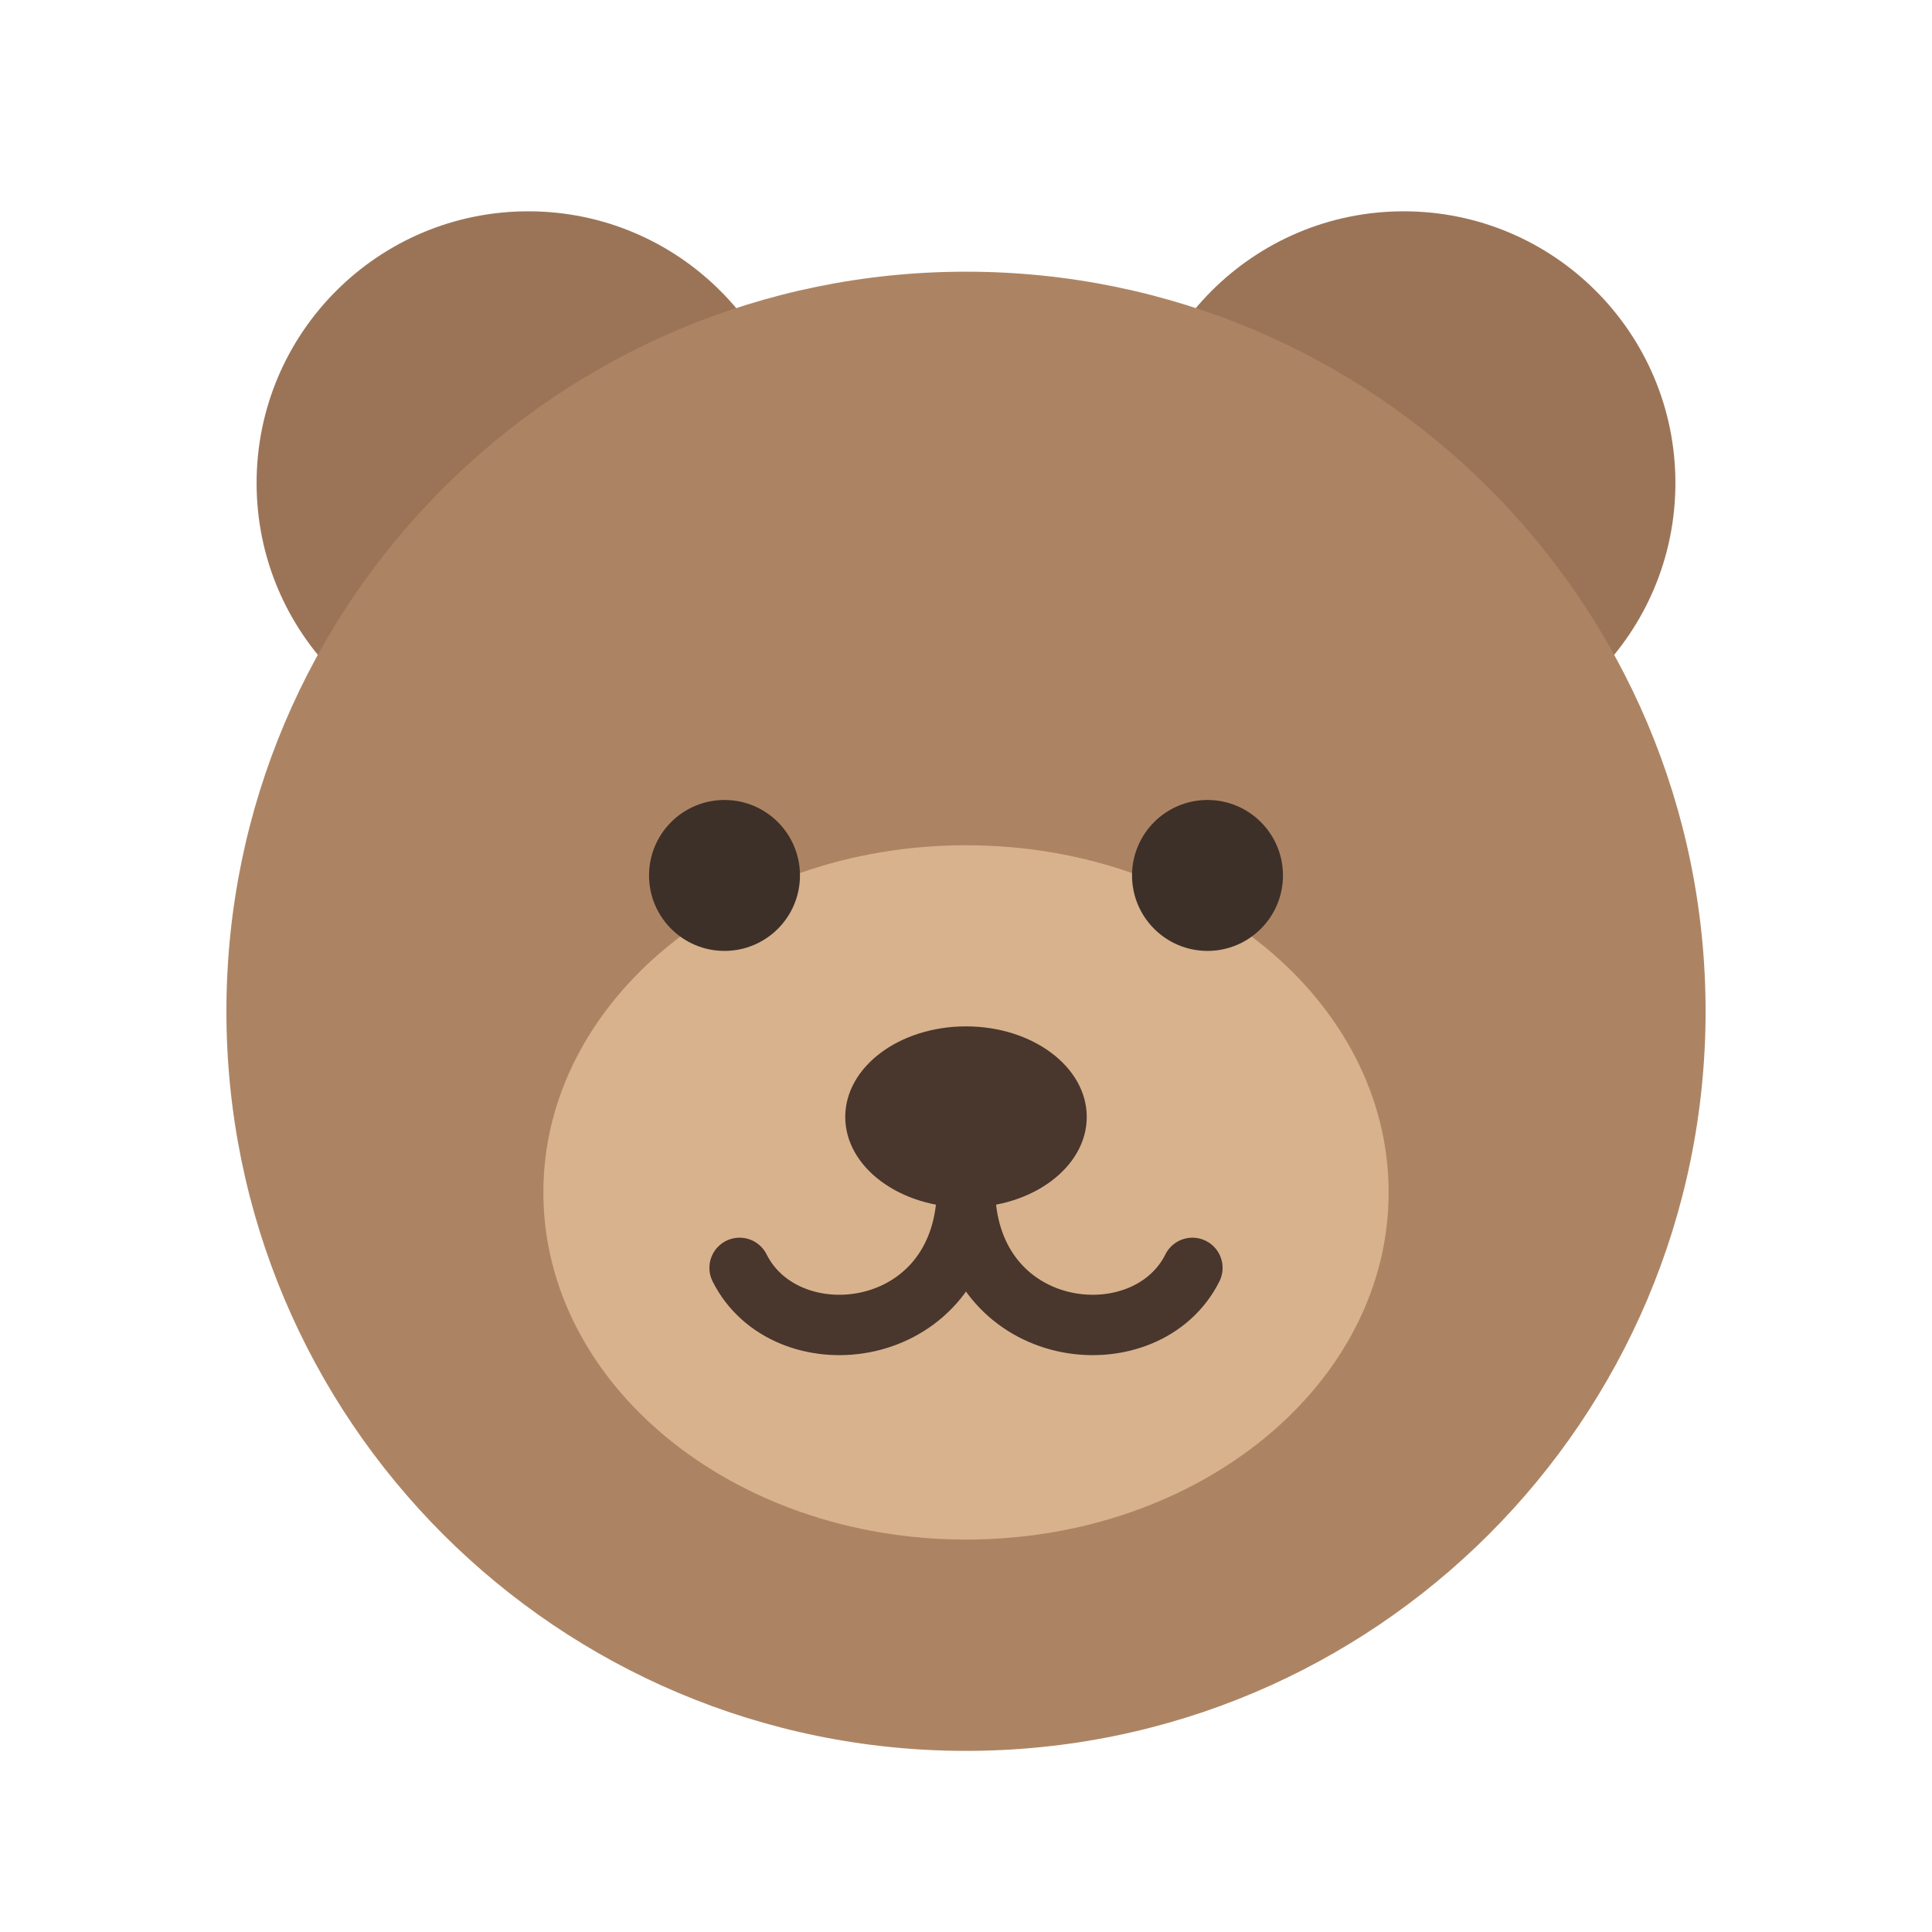
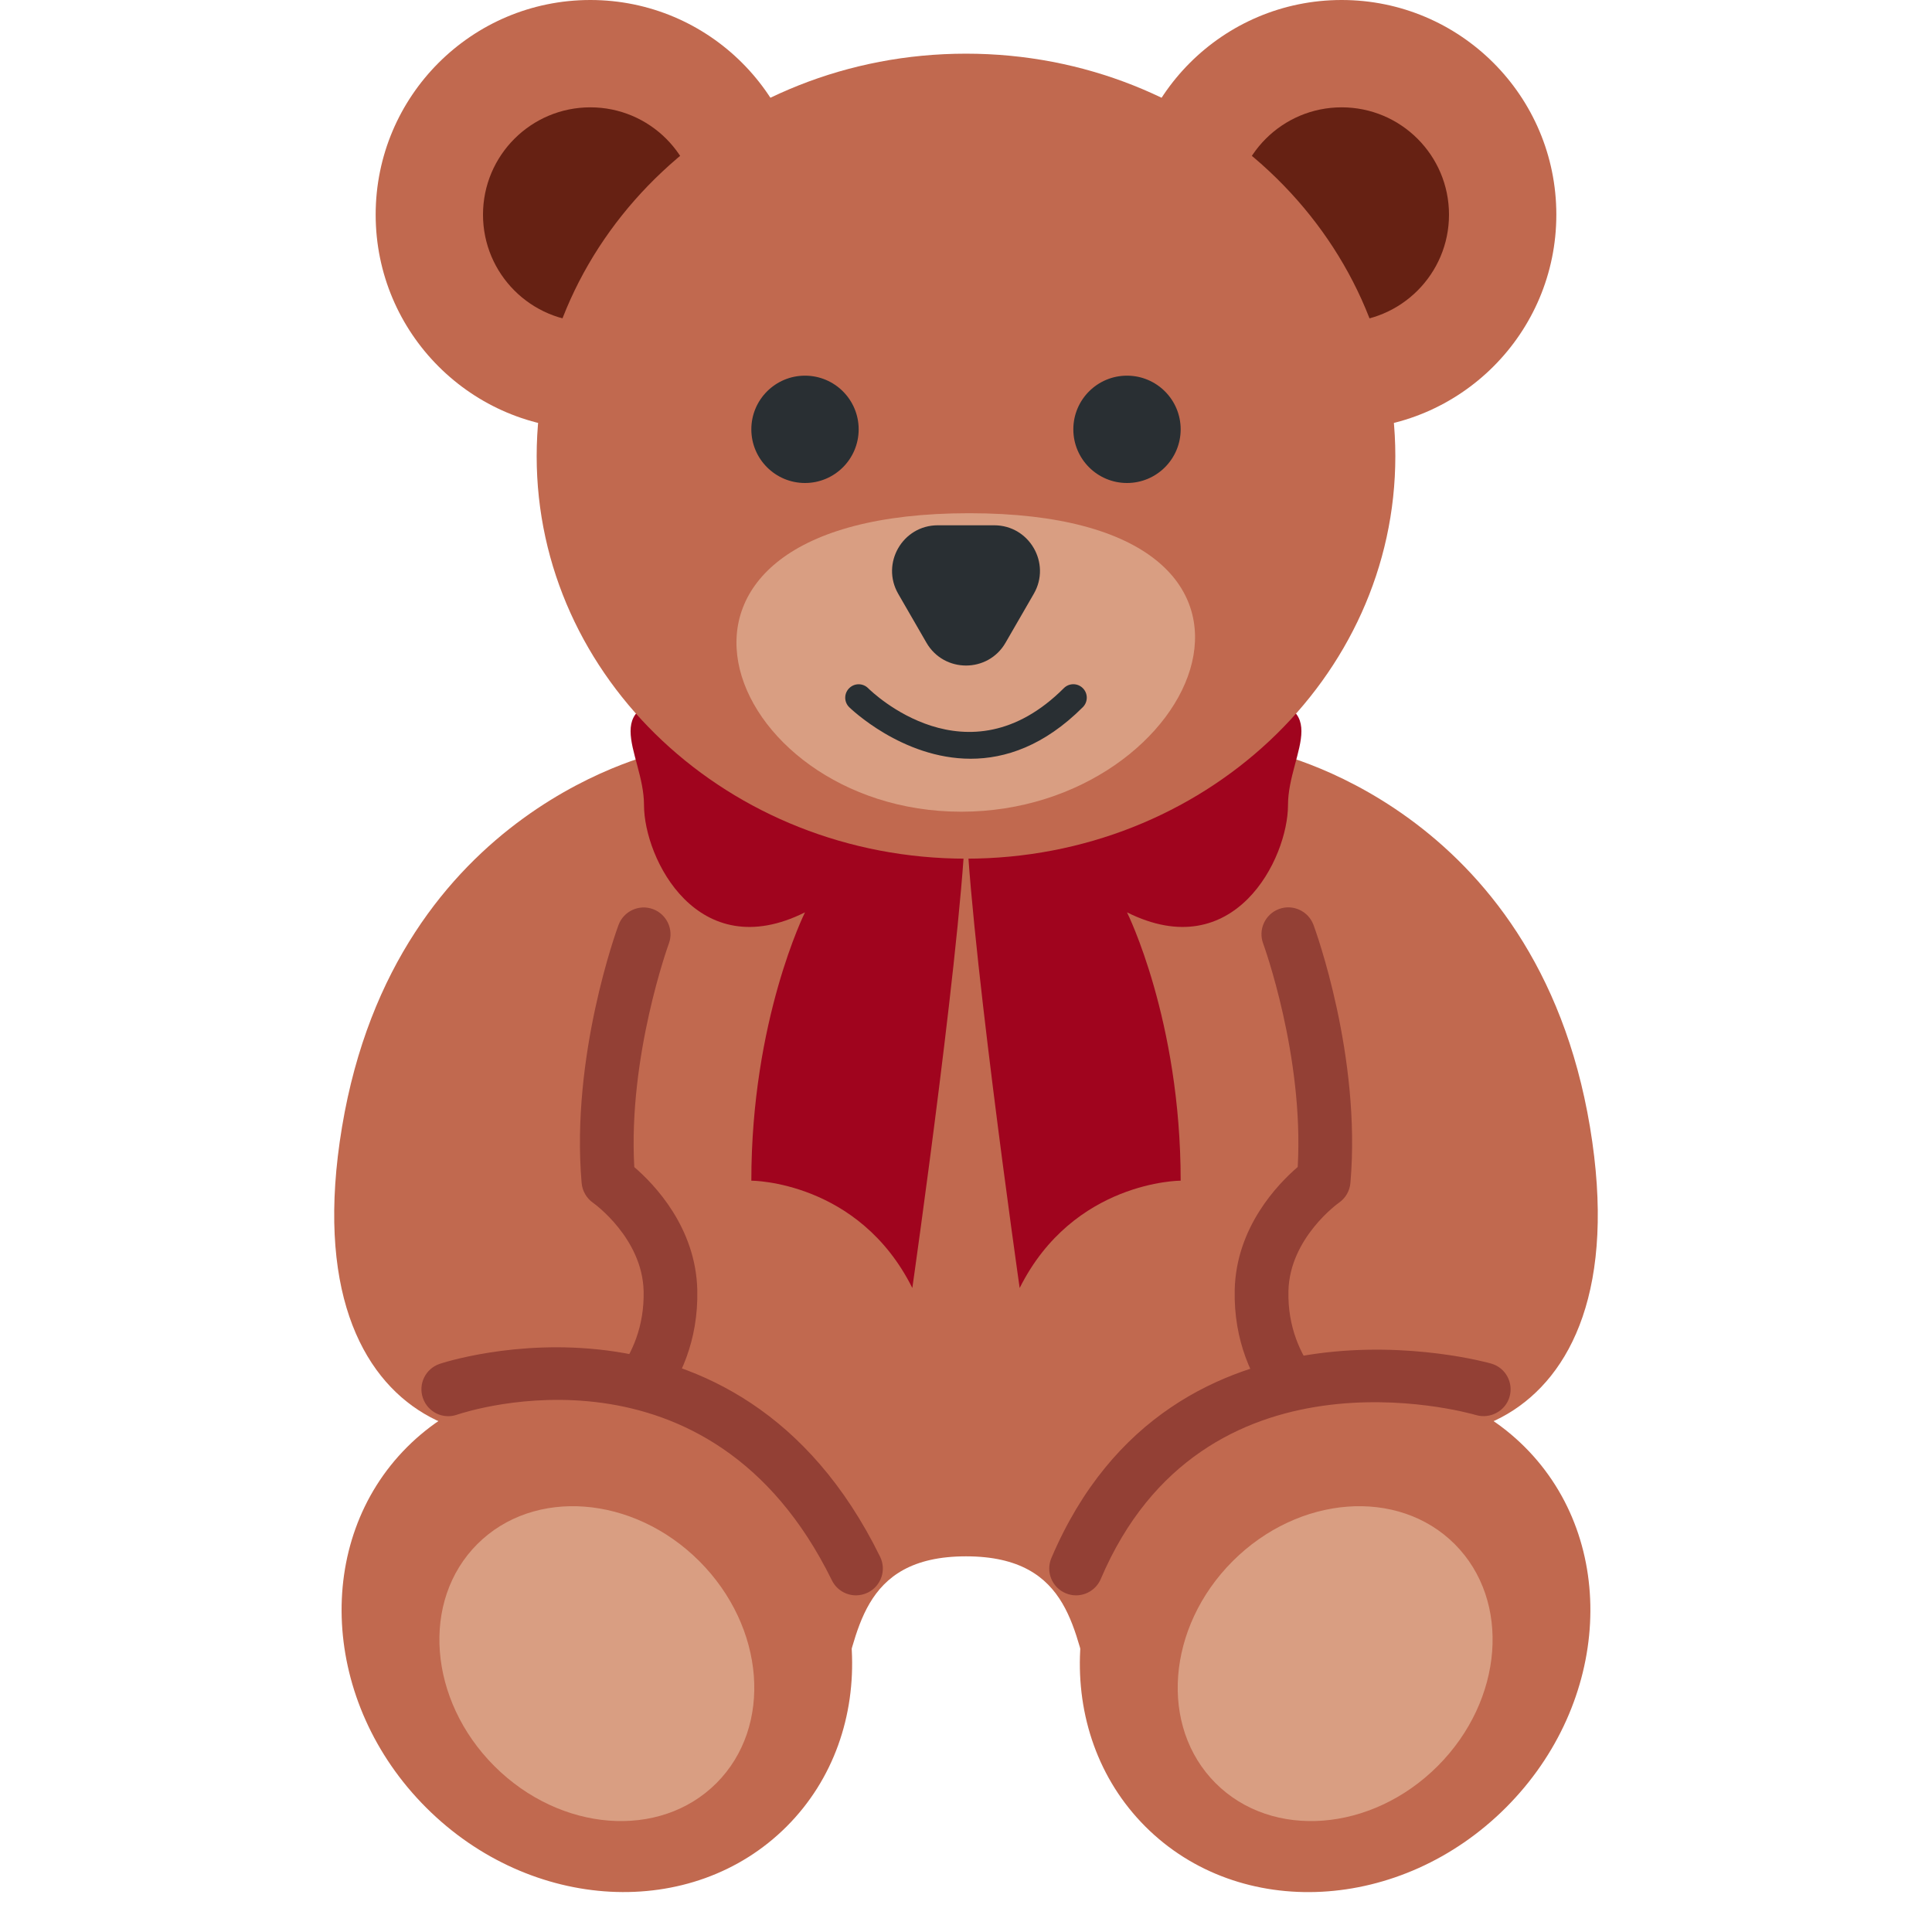
- <svg xmlns="http://www.w3.org/2000/svg" viewBox="0 0 128 128">
-   <circle cx="35" cy="32" r="18" fill="#9b7457" />
-   <circle cx="93" cy="32" r="18" fill="#9b7457" />
-   <circle cx="64" cy="67" r="49" fill="#ad8463" />
-   <ellipse cx="64" cy="79" rx="28" ry="23" fill="#d8b28d" />
-   <circle cx="48" cy="58" r="5" fill="#3d3028" />
-   <circle cx="80" cy="58" r="5" fill="#3d3028" />
-   <ellipse cx="64" cy="74" rx="8" ry="6" fill="#49362d" />
-   <path fill="none" stroke="#49362d" stroke-width="4" stroke-linecap="round" d="M64 80c-1 9-12 10-15 4M64 80c1 9 12 10 15 4" />
+ <svg xmlns="http://www.w3.org/2000/svg" viewBox="0 0 36 36">
+   <path fill="#C1694F" d="M25 22h-.253c.16-.798.253-1.633.253-2.5 0-5.247-3.134-9.5-7-9.5s-7 4.253-7 9.5c0 .867.093 1.702.253 2.5H11c-2 3-1.502 8.056.122 9C18 35 14 29 18 29s0 6 6.878 2c1.624-.944 2.122-6 .122-9z" />
+   <path fill="#C1694F" d="M23.667 20.458c-.177-1.544.317-3.562.255-5.25C22.535 16.292 19.947 17 18 17s-4.51-.708-5.897-1.792c-.062 1.688.407 3.706.23 5.25-.458 4 2.353 7.184 5.667 7.184s6.125-3.184 5.667-7.184z" />
+   <path fill="#C1694F" d="M12.373 14s-5 1-6 7 3.419 6.581 5 5c2-2 0-4 0-4s1-5 1-8zm11.254 0s5 1 6 7-3.419 6.581-5 5c-2-2 0-4 0-4s-1-5-1-8z" />
+   <path fill="#A0041E" d="M13 13c-2 0-1 1-1 2s1 3 3 2c0 0-1 2-1 5 0 0 2 0 3 2 0 0 1-7 1-9s-4-2-5-2zm10 0c2 0 1 1 1 2s-1 3-3 2c0 0 1 2 1 5 0 0-2 0-3 2 0 0-1-7-1-9s4-2 5-2z" />
+   <circle fill="#C1694F" cx="11" cy="4" r="4" />
+   <circle fill="#662113" cx="11" cy="4" r="2" />
+   <circle fill="#C1694F" cx="25" cy="4" r="4" />
+   <circle fill="#662113" cx="25" cy="4" r="2" />
+   <ellipse fill="#C1694F" cx="18" cy="8.5" rx="8" ry="7.5" />
+   <circle fill="#292F33" cx="15" cy="8" r="1" />
+   <circle fill="#292F33" cx="21" cy="8" r="1" />
+   <path fill="#D99E82" d="M18.058 9.563c-6.808 0-4.612 5.562-.147 5.562 4.464 0 6.955-5.562.147-5.562z" />
+   <path fill="#292F33" d="M16.737 11.065l.526.911c.328.567 1.147.567 1.474 0l.526-.911c.328-.567-.082-1.277-.737-1.277h-1.052c-.655 0-1.064.709-.737 1.277z" />
+   <path fill="#934035" d="M11.265 27.002c-.166 0-.327-.082-.422-.231-.148-.233-.08-.542.153-.69.04-.025 1.027-.688.997-2.022-.023-.991-.933-1.641-.942-1.646-.121-.085-.2-.221-.213-.368-.205-2.36.65-4.709.687-4.809.096-.258.381-.391.642-.296.259.096.392.383.296.642-.008.021-.761 2.099-.644 4.165.375.322 1.146 1.124 1.174 2.289.044 1.91-1.398 2.851-1.459 2.89-.085.051-.178.076-.269.076zm13.471 0c-.092 0-.186-.025-.269-.078-.062-.039-1.504-.979-1.46-2.89.027-1.165.799-1.967 1.174-2.289.118-2.072-.636-4.143-.644-4.164-.096-.259.036-.547.296-.643.257-.095.546.037.642.296.037.099.893 2.448.688 4.809-.013.149-.092.284-.215.369-.008.005-.918.654-.94 1.646-.031 1.353.986 2.016.997 2.022.232.148.302.457.153.69-.096.15-.257.232-.422.232zM24.665 22h.01-.01z" />
+   <ellipse transform="rotate(-45.001 11.121 30.5)" fill="#C1694F" cx="11.122" cy="30.5" rx="4.5" ry="5" />
+   <path fill="#D99E82" d="M13.349 33.227c-1.054 1.054-2.906.912-4.137-.318-1.23-1.23-1.373-3.082-.318-4.137 1.054-1.054 2.906-.912 4.137.318 1.23 1.231 1.372 3.083.318 4.137z" />
+   <path fill="#D99E82" d="M12.889 32.768c-.781.781-2.206.623-3.182-.354-.976-.976-1.135-2.401-.354-3.182.781-.781 2.206-.623 3.182.354s1.135 2.401.354 3.182z" />
+   <ellipse transform="rotate(-45.001 24.878 30.5)" fill="#C1694F" cx="24.878" cy="30.5" rx="5" ry="4.5" />
+   <path fill="#D99E82" d="M22.651 33.227c1.054 1.054 2.906.912 4.137-.318 1.23-1.23 1.373-3.082.318-4.137-1.054-1.054-2.906-.912-4.137.318-1.23 1.231-1.372 3.083-.318 4.137z" />
+   <ellipse transform="rotate(-45.001 24.878 31)" fill="#D99E82" cx="24.878" cy="31" rx="2.5" ry="2" />
+   <path fill="#292F33" d="M18.087 14.138c-1.28 0-2.249-.947-2.264-.961-.098-.098-.098-.255 0-.353s.255-.098.353-.001c.075.074 1.849 1.797 3.647 0 .098-.098.256-.098.354 0s.098.256 0 .354c-.721.721-1.445.961-2.09.961z" />
+   <path fill="#934035" d="M15.95 29.727c-.185 0-.362-.103-.449-.28-2.274-4.635-6.795-3.15-6.986-3.086-.262.091-.545-.049-.635-.311-.09-.261.048-.544.309-.635.055-.02 5.543-1.845 8.21 3.592.122.247.02.547-.229.669-.071.034-.147.051-.22.051zm4.101 0c-.065 0-.132-.013-.195-.04-.255-.108-.373-.401-.265-.655 2.255-5.301 8.141-3.641 8.198-3.623.265.077.416.354.339.619-.077.267-.362.414-.619.341-.207-.061-5.096-1.42-6.998 3.054-.081.189-.266.304-.46.304z" />
</svg>
